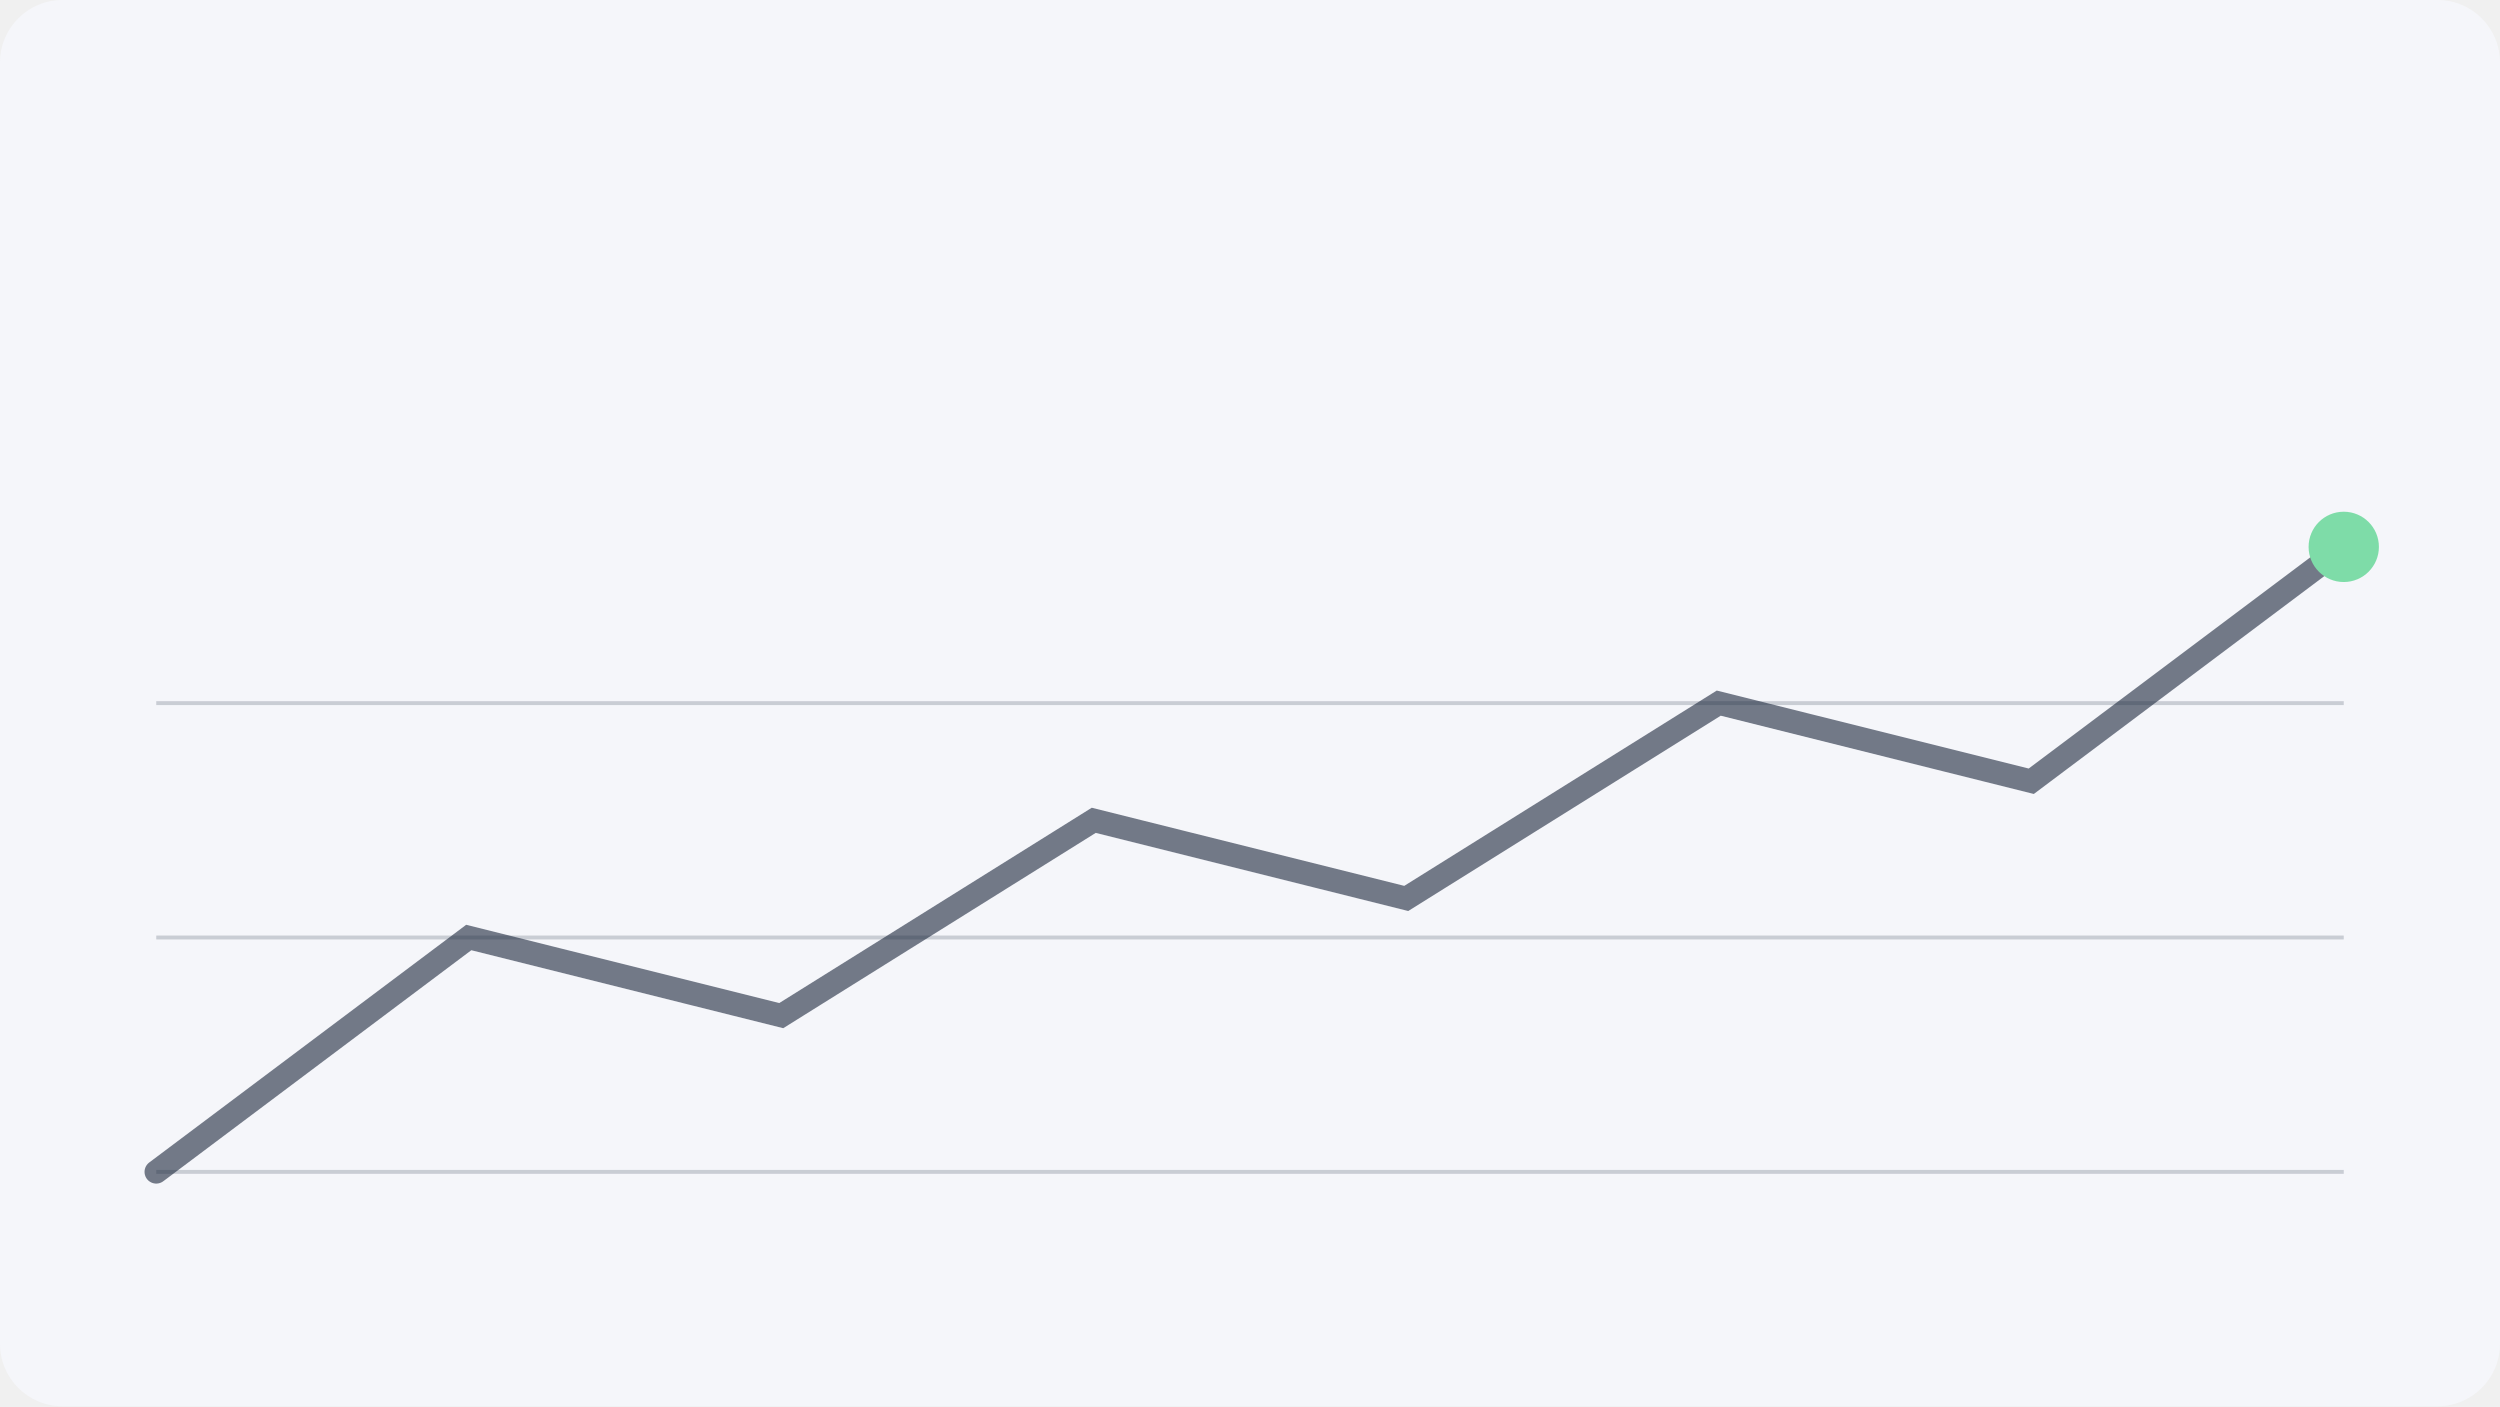
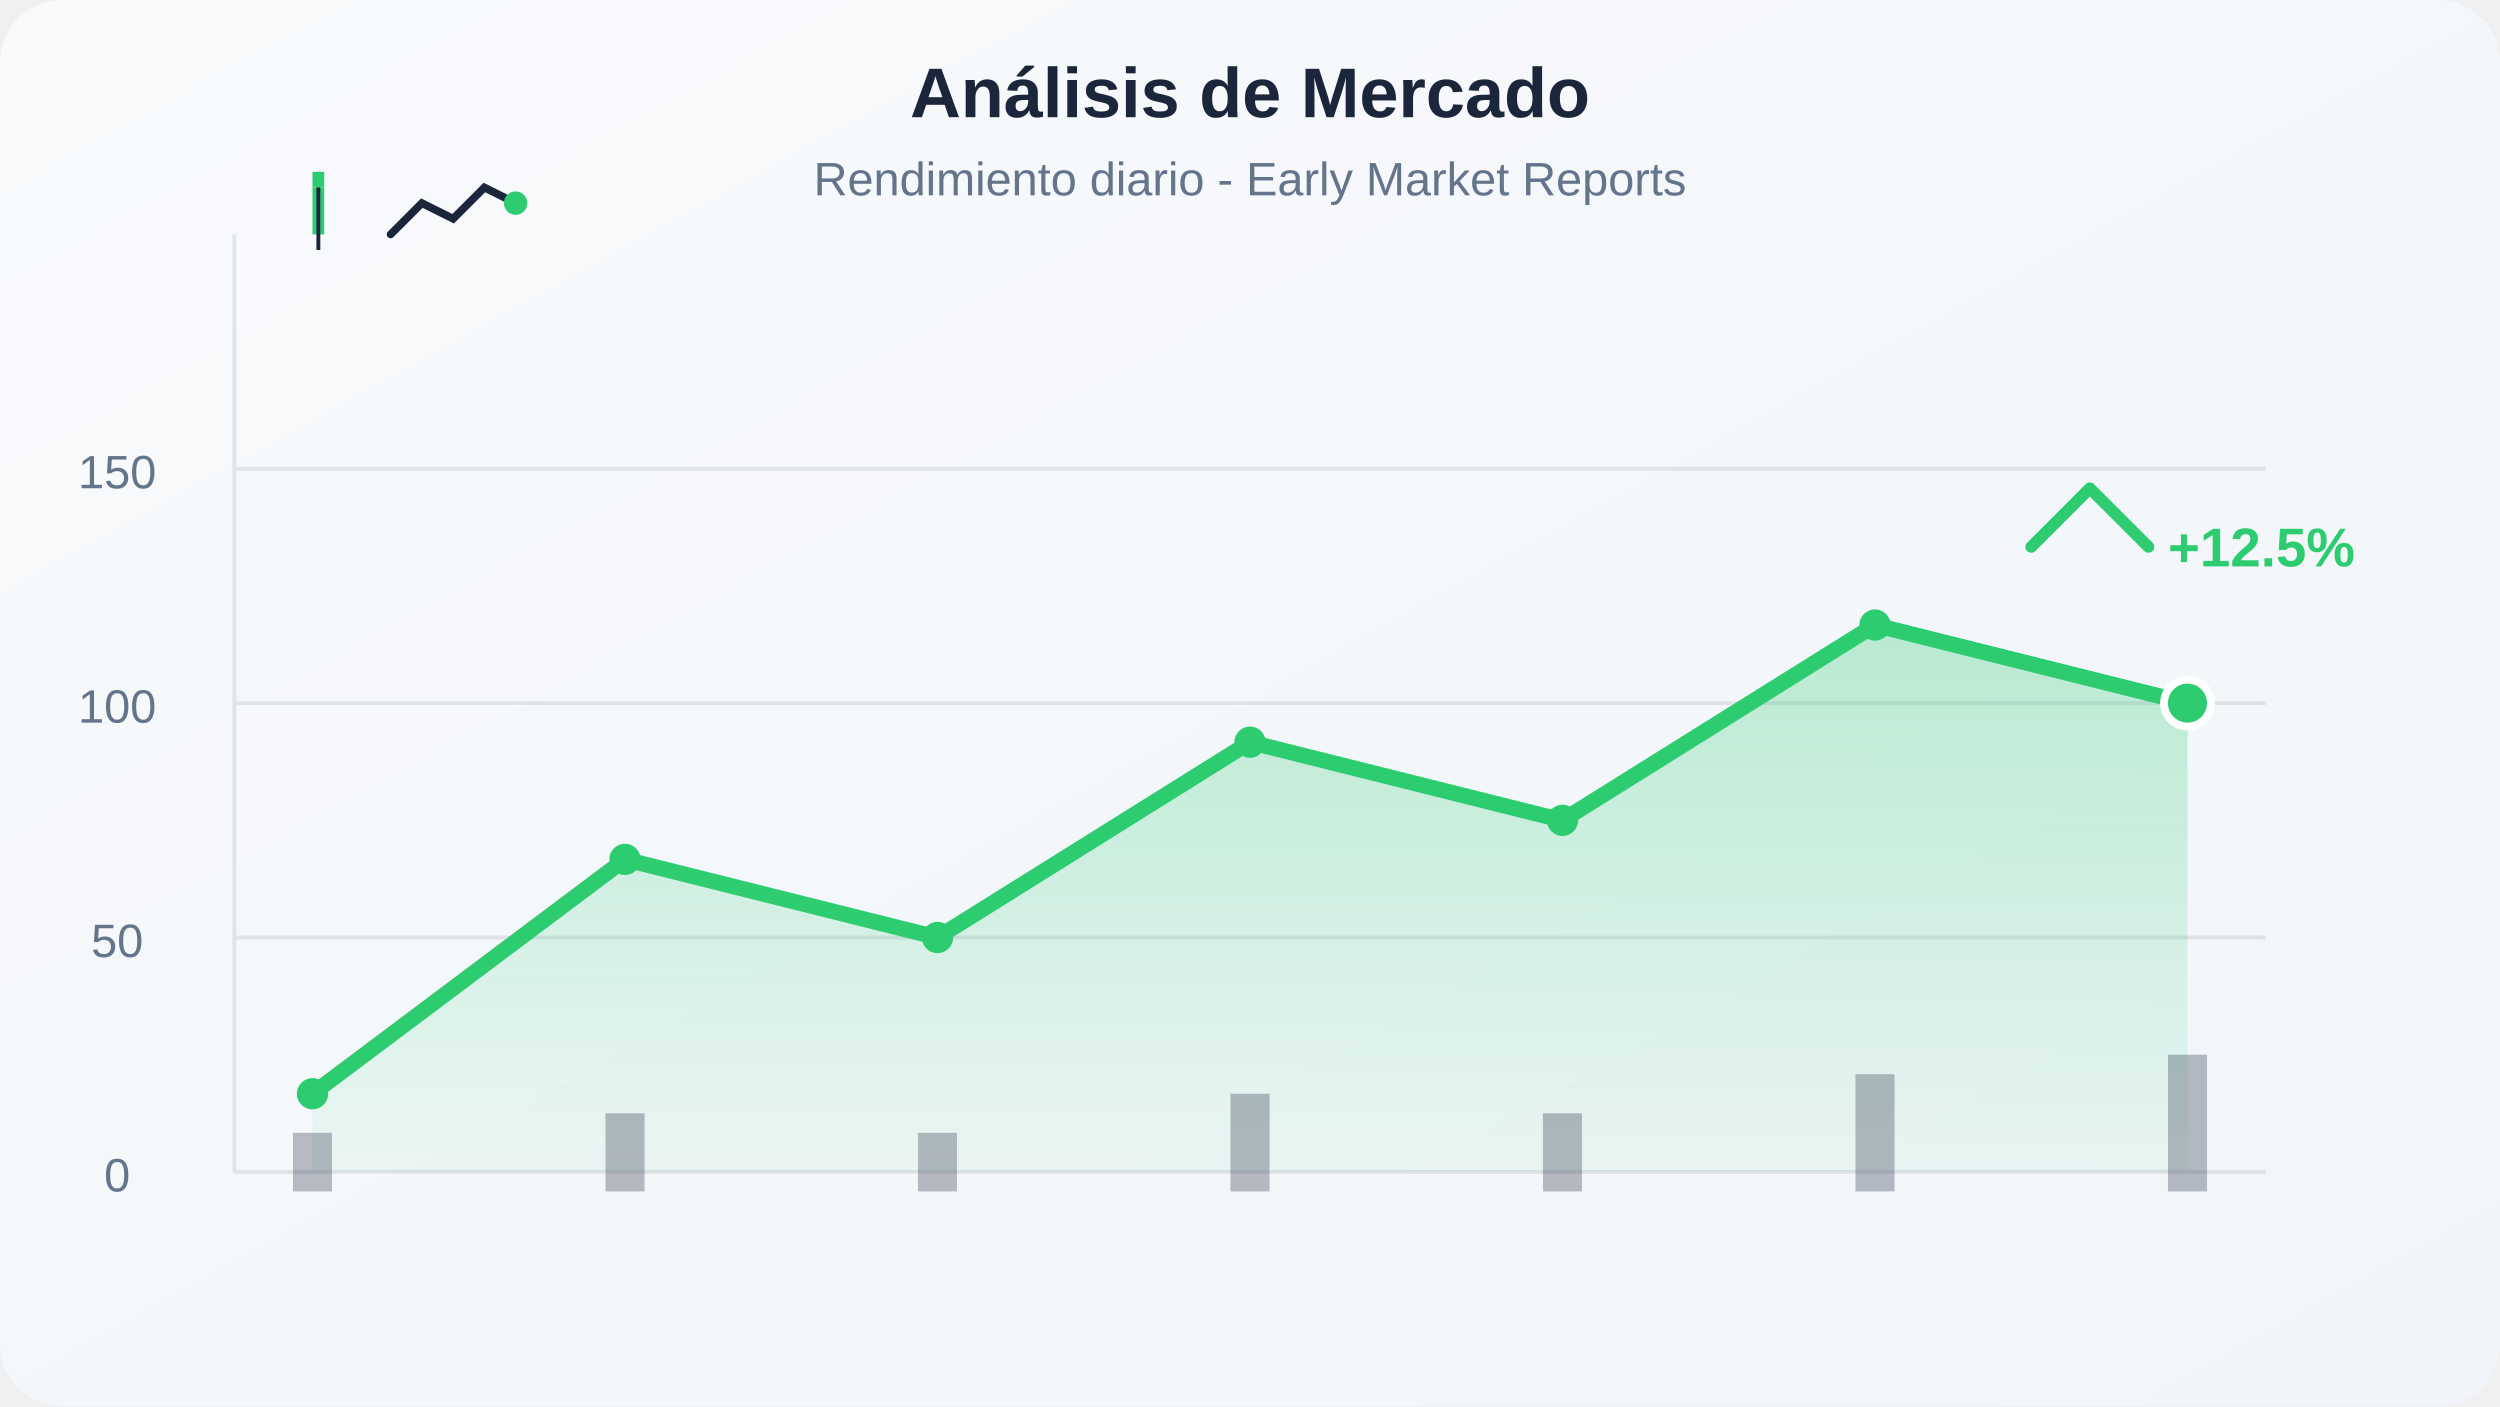
<svg xmlns="http://www.w3.org/2000/svg" width="640" height="360" viewBox="0 0 640 360" fill="none">
-   <rect width="640" height="360" rx="16" fill="#F5F6FA" />
-   <g opacity="0.6">
-     <path d="M40 300 L120 240 L200 260 L280 210 L360 230 L440 180 L520 200 L600 140" stroke="#1B263B" stroke-width="6" fill="none" stroke-linecap="round" />
-     <circle cx="600" cy="140" r="9" fill="#2ECC71" />
+   <defs>
+     <linearGradient id="bgGradient" x1="0%" y1="0%" x2="100%" y2="100%">
+       <stop offset="0%" style="stop-color:#F8FAFC;stop-opacity:1" />
+       <stop offset="100%" style="stop-color:#F1F5F9;stop-opacity:1" />
+     </linearGradient>
+     <linearGradient id="chartGradient" x1="0%" y1="0%" x2="0%" y2="100%">
+       <stop offset="0%" style="stop-color:#2ECC71;stop-opacity:0.3" />
+       <stop offset="100%" style="stop-color:#2ECC71;stop-opacity:0.05" />
+     </linearGradient>
+   </defs>
+   <rect width="640" height="360" rx="16" fill="url(#bgGradient)" />
+   <g opacity="0.1">
+     <line x1="60" y1="60" x2="60" y2="300" stroke="#1B263B" stroke-width="1" />
+     <line x1="60" y1="300" x2="580" y2="300" stroke="#1B263B" stroke-width="1" />
+     <line x1="60" y1="240" x2="580" y2="240" stroke="#1B263B" stroke-width="1" />
+     <line x1="60" y1="180" x2="580" y2="180" stroke="#1B263B" stroke-width="1" />
+     <line x1="60" y1="120" x2="580" y2="120" stroke="#1B263B" stroke-width="1" />
  </g>
-   <g opacity="0.2">
-     <line x1="40" y1="300" x2="600" y2="300" stroke="#1B263B" />
-     <line x1="40" y1="240" x2="600" y2="240" stroke="#1B263B" />
-     <line x1="40" y1="180" x2="600" y2="180" stroke="#1B263B" />
+   <path d="M80 280 L160 220 L240 240 L320 190 L400 210 L480 160 L560 180 L560 300 L80 300 Z" fill="url(#chartGradient)" />
+   <path d="M80 280 L160 220 L240 240 L320 190 L400 210 L480 160 L560 180" stroke="#2ECC71" stroke-width="4" fill="none" stroke-linecap="round" stroke-linejoin="round" />
+   <circle cx="80" cy="280" r="4" fill="#2ECC71" />
+   <circle cx="160" cy="220" r="4" fill="#2ECC71" />
+   <circle cx="240" cy="240" r="4" fill="#2ECC71" />
+   <circle cx="320" cy="190" r="4" fill="#2ECC71" />
+   <circle cx="400" cy="210" r="4" fill="#2ECC71" />
+   <circle cx="480" cy="160" r="4" fill="#2ECC71" />
+   <circle cx="560" cy="180" r="6" fill="#2ECC71" stroke="#FFFFFF" stroke-width="2" />
+   <rect x="75" y="290" width="10" height="15" fill="#1B263B" opacity="0.3" />
+   <rect x="155" y="285" width="10" height="20" fill="#1B263B" opacity="0.3" />
+   <rect x="235" y="290" width="10" height="15" fill="#1B263B" opacity="0.3" />
+   <rect x="315" y="280" width="10" height="25" fill="#1B263B" opacity="0.3" />
+   <rect x="395" y="285" width="10" height="20" fill="#1B263B" opacity="0.3" />
+   <rect x="475" y="275" width="10" height="30" fill="#1B263B" opacity="0.3" />
+   <rect x="555" y="270" width="10" height="35" fill="#1B263B" opacity="0.3" />
+   <text x="30" y="305" font-family="Arial, sans-serif" font-size="12" fill="#64748B" text-anchor="middle">0</text>
+   <text x="30" y="245" font-family="Arial, sans-serif" font-size="12" fill="#64748B" text-anchor="middle">50</text>
+   <text x="30" y="185" font-family="Arial, sans-serif" font-size="12" fill="#64748B" text-anchor="middle">100</text>
+   <text x="30" y="125" font-family="Arial, sans-serif" font-size="12" fill="#64748B" text-anchor="middle">150</text>
+   <g transform="translate(520, 120)">
+     <path d="M0 20 L15 5 L30 20" stroke="#2ECC71" stroke-width="3" fill="none" stroke-linecap="round" stroke-linejoin="round" />
+     <text x="35" y="25" font-family="Arial, sans-serif" font-size="14" font-weight="bold" fill="#2ECC71">+12.5%</text>
  </g>
+   <g transform="translate(80, 40)">
+     <rect x="0" y="8" width="3" height="12" fill="#2ECC71" />
+     <line x1="1.5" y1="4" x2="1.5" y2="24" stroke="#1B263B" stroke-width="1" />
+     <rect x="0" y="4" width="3" height="4" fill="#2ECC71" />
+   </g>
+   <g transform="translate(100, 40)">
+     <path d="M0 20 L8 12 L16 16 L24 8 L32 12" stroke="#1B263B" stroke-width="2" fill="none" stroke-linecap="round" />
+     <circle cx="32" cy="12" r="3" fill="#2ECC71" />
+   </g>
+   <text x="320" y="30" font-family="Arial, sans-serif" font-size="18" font-weight="bold" fill="#1B263B" text-anchor="middle">Análisis de Mercado</text>
+   <text x="320" y="50" font-family="Arial, sans-serif" font-size="12" fill="#64748B" text-anchor="middle">Rendimiento diario - Early Market Reports</text>
</svg>
